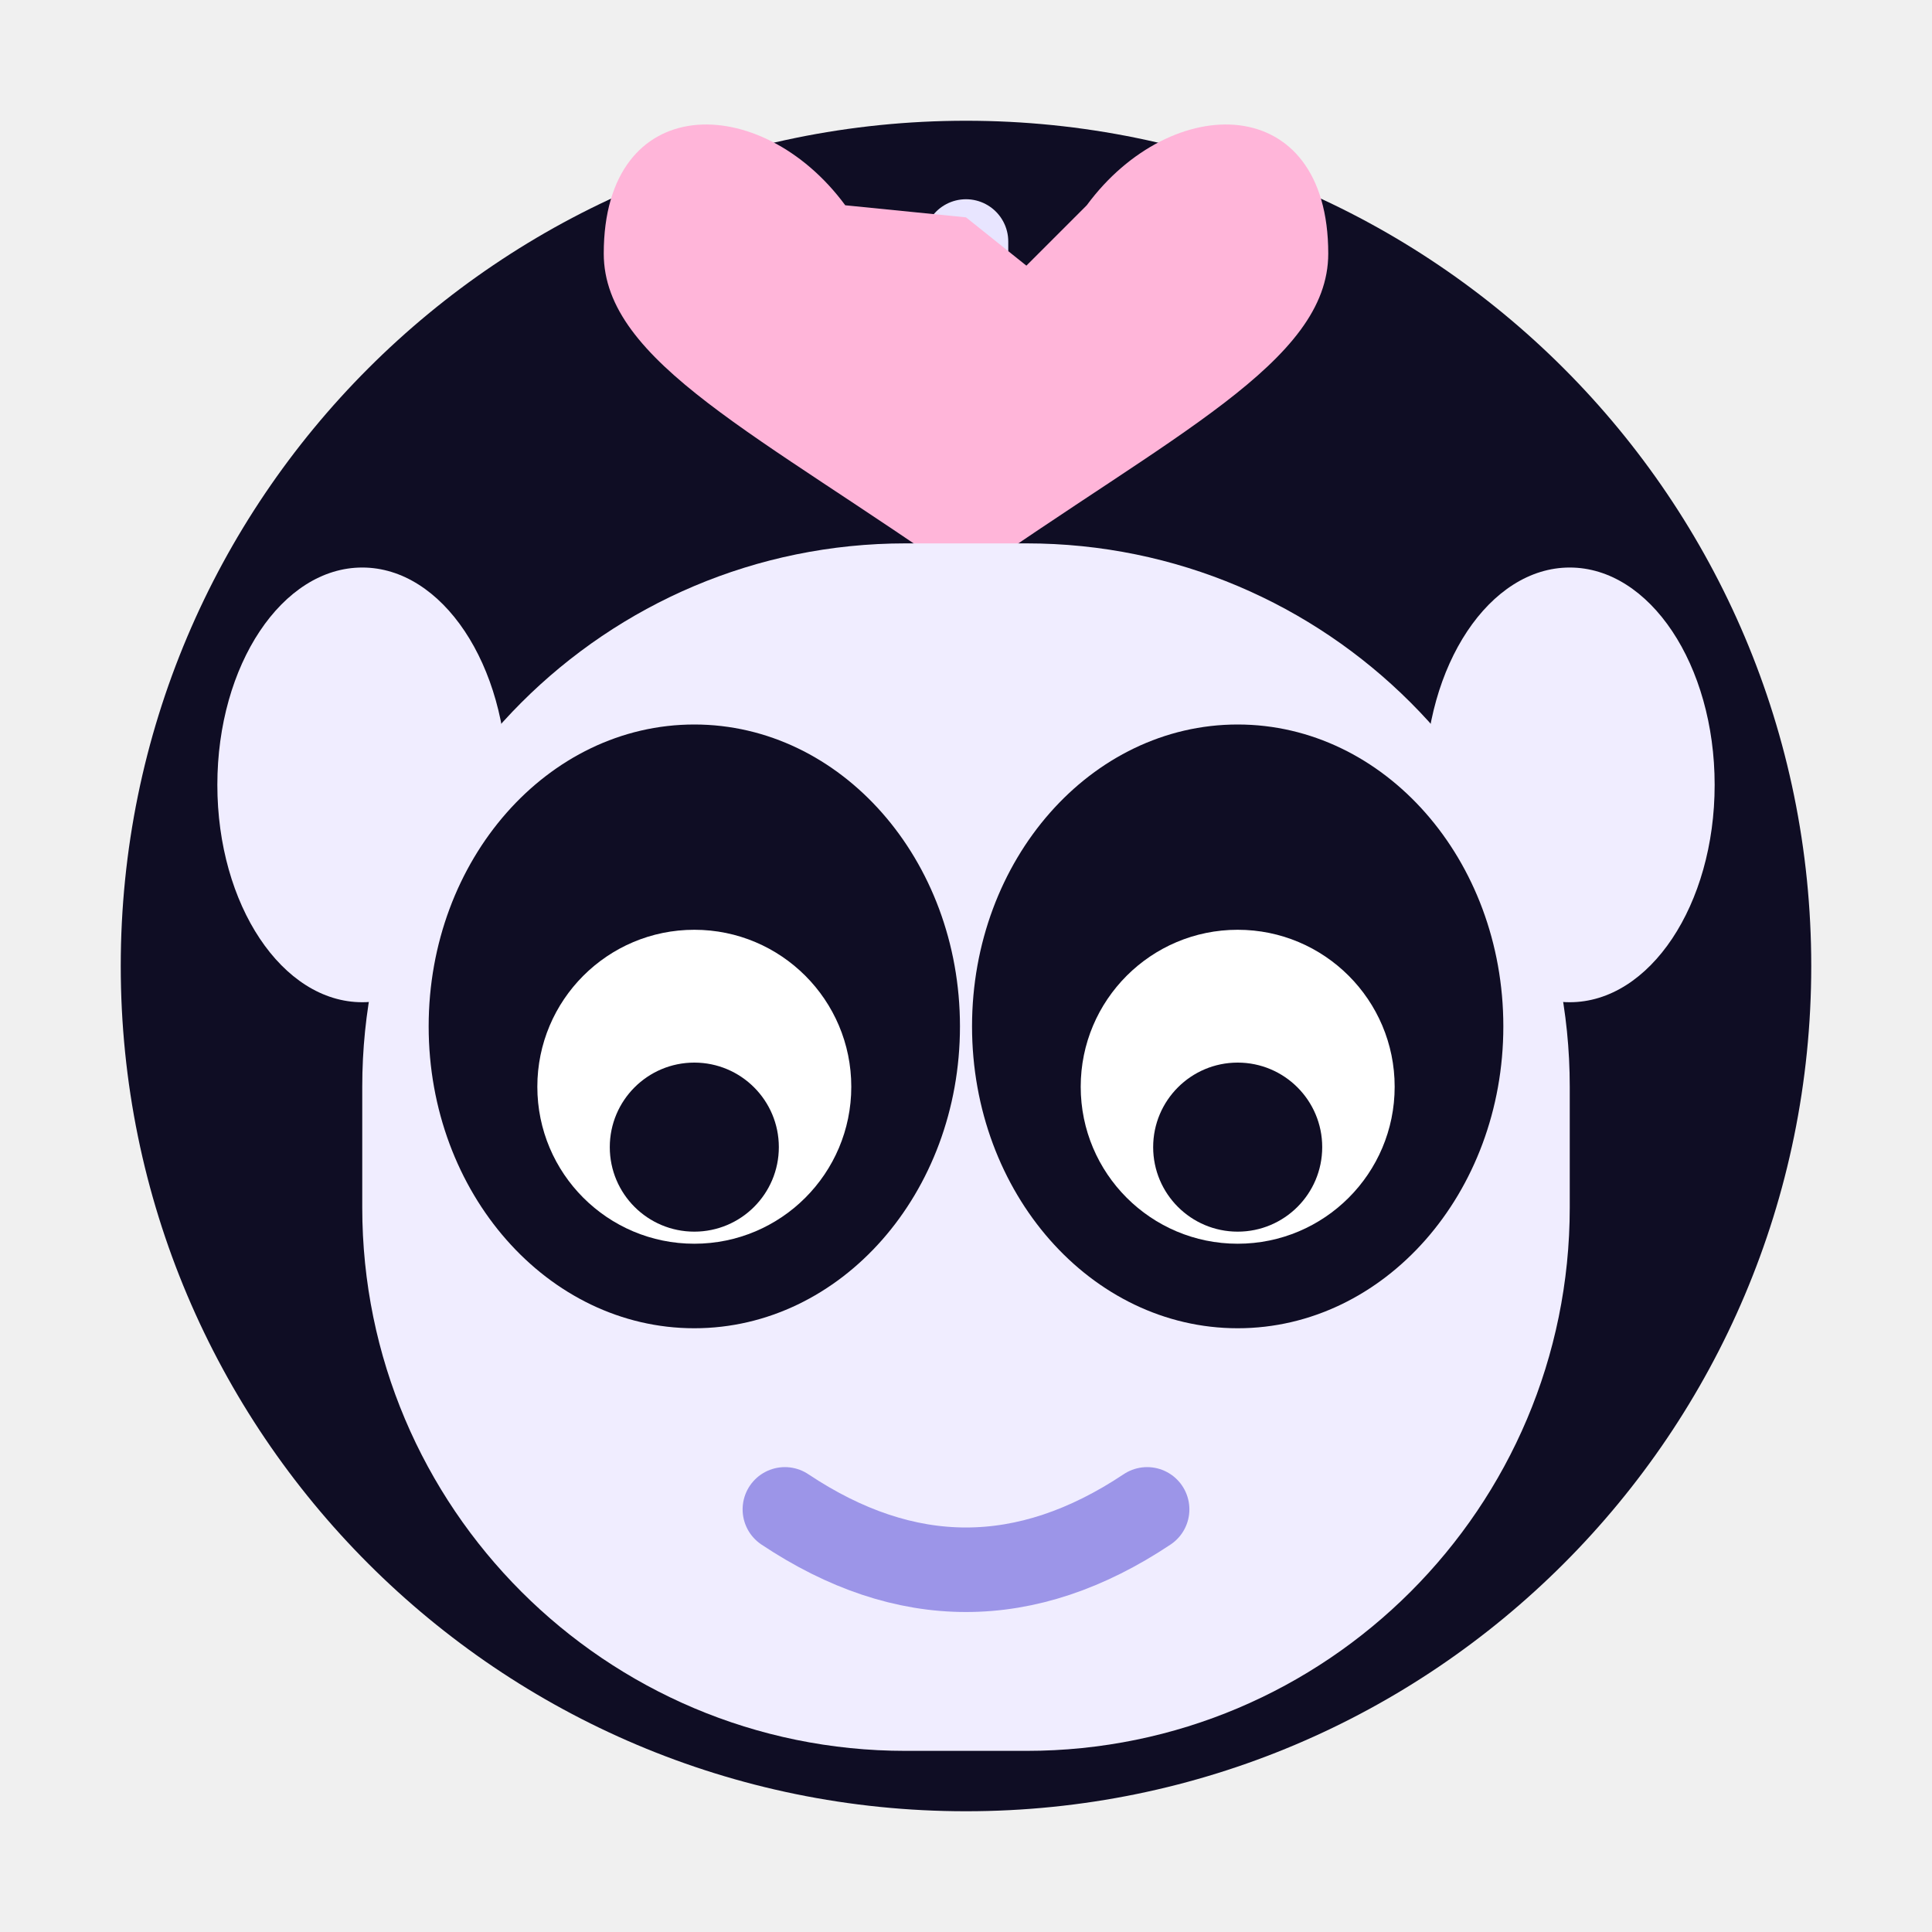
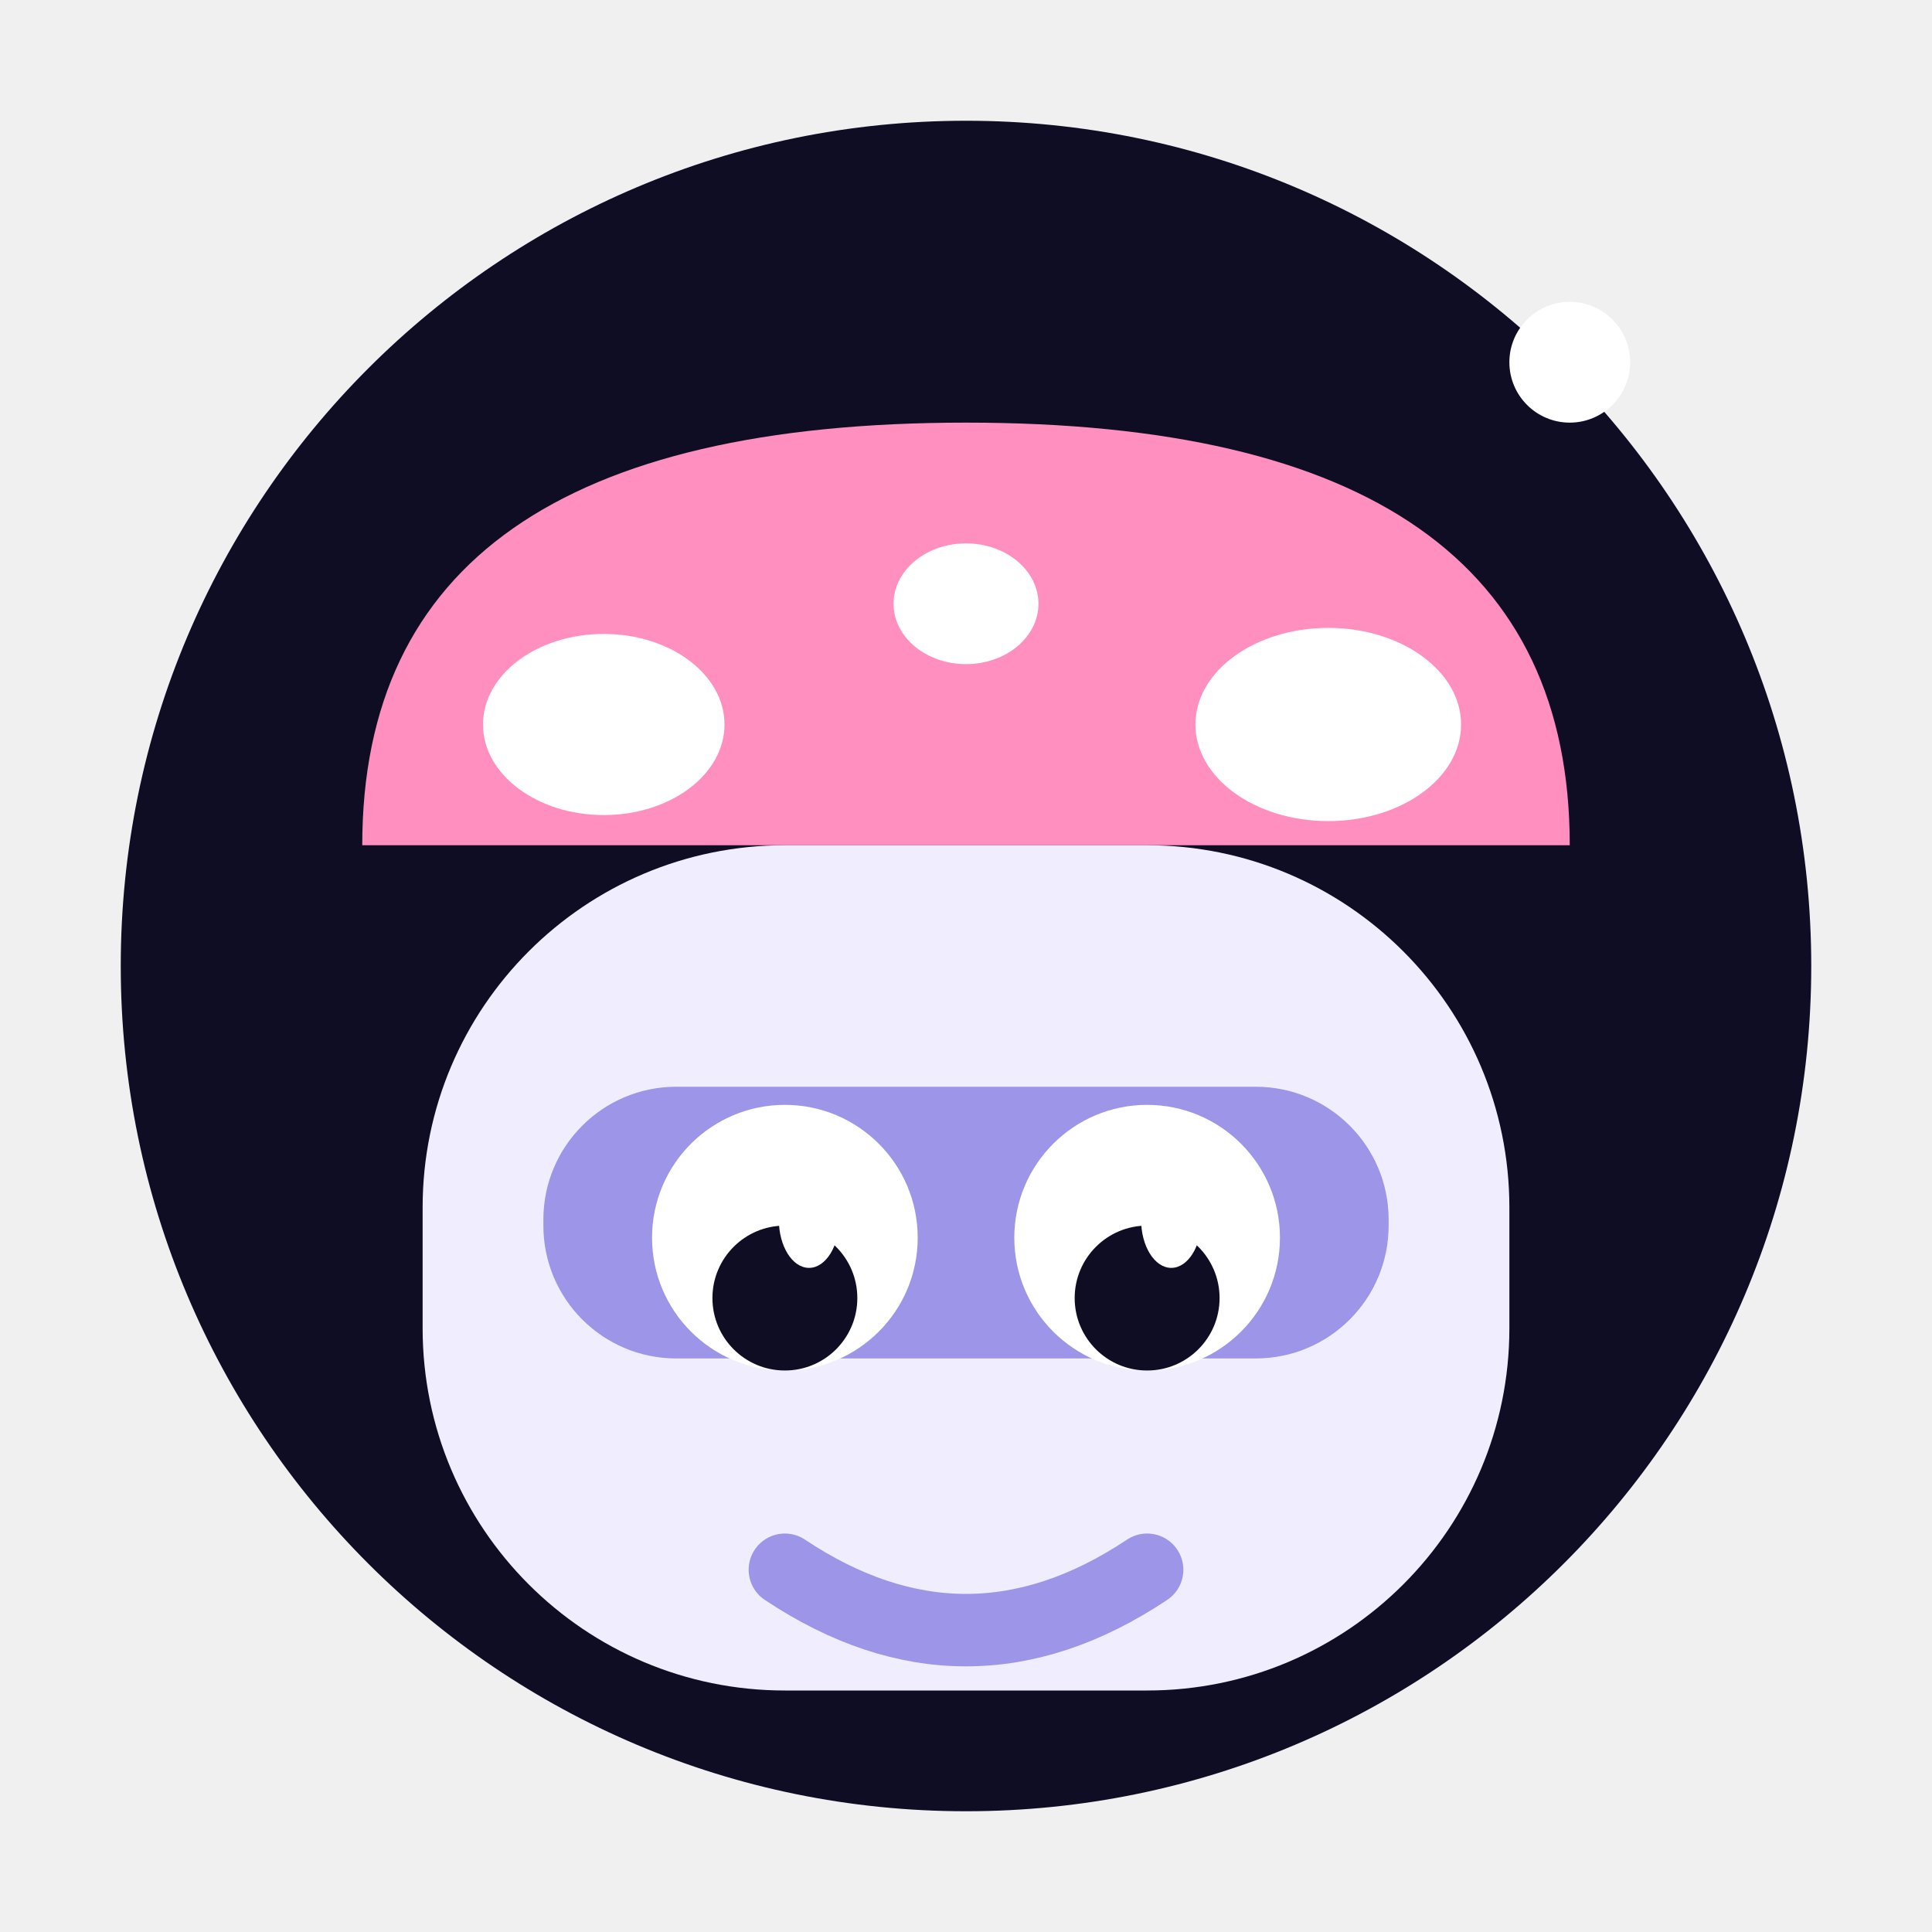
<svg xmlns="http://www.w3.org/2000/svg" viewBox="0 0 32 32" role="img" aria-label="OpenBuddy">
  <circle cx="16" cy="16" r="14" fill="#0F0D24" />
-   <line x1="16" y1="4" x2="16" y2="7" stroke="#E8E5FF" stroke-width="1.4" stroke-linecap="round" />
-   <path d="M14 3.4 C12.6 1.5 10 1.5 10 4.2 C10 6 12.6 7.2 16 9.6 C19.4 7.2 22 6 22 4.2 C22 1.5 19.4 1.5 18 3.4 L17 4.4 L16 3.6 Z" fill="#FFB5D9" />
-   <ellipse cx="6" cy="13" rx="2.4" ry="3.6" fill="#F0EDFF" />
-   <ellipse cx="26" cy="13" rx="2.4" ry="3.6" fill="#F0EDFF" />
-   <rect x="6" y="9" width="20" height="20" rx="9" fill="#F0EDFF" />
-   <ellipse cx="11.5" cy="17" rx="4.4" ry="5" fill="#0F0D24" />
-   <ellipse cx="20.5" cy="17" rx="4.4" ry="5" fill="#0F0D24" />
-   <circle cx="11.5" cy="18" r="2.6" fill="#FFFFFF" />
-   <circle cx="20.5" cy="18" r="2.6" fill="#FFFFFF" />
-   <circle cx="11.5" cy="19" r="1.4" fill="#0F0D24" />
-   <circle cx="20.5" cy="19" r="1.4" fill="#0F0D24" />
-   <path d="M13 25 Q16 27 19 25" fill="none" stroke="#9C95E8" stroke-width="1.4" stroke-linecap="round" />
+   <path d="M6 14 Q6 7 16 7 Q26 7 26 14 Z" fill="#FF8FBE" />
+   <ellipse cx="10" cy="12" rx="2" ry="1.5" fill="#FFFFFF" />
+   <ellipse cx="22" cy="12" rx="2.2" ry="1.6" fill="#FFFFFF" />
+   <ellipse cx="16" cy="10" rx="1.2" ry="1" fill="#FFFFFF" />
+   <rect x="7" y="14" width="18" height="14" rx="6" fill="#F0EDFF" />
+   <rect x="9" y="18" width="14" height="4.5" rx="2.2" fill="#9C95E8" />
+   <circle cx="13" cy="20.5" r="2.2" fill="#FFFFFF" />
+   <circle cx="19" cy="20.5" r="2.2" fill="#FFFFFF" />
+   <circle cx="13" cy="21.5" r="1.2" fill="#0F0D24" />
+   <circle cx="19" cy="21.5" r="1.2" fill="#0F0D24" />
+   <ellipse cx="13.4" cy="20.2" rx="0.5" ry="0.8" fill="#FFFFFF" />
+   <ellipse cx="19.4" cy="20.2" rx="0.5" ry="0.8" fill="#FFFFFF" />
+   <path d="M13 26 Q16 28 19 26" fill="none" stroke="#9C95E8" stroke-width="1.2" stroke-linecap="round" />
+   <circle cx="26" cy="6" r="1" fill="#FFFFFF" />
</svg>
